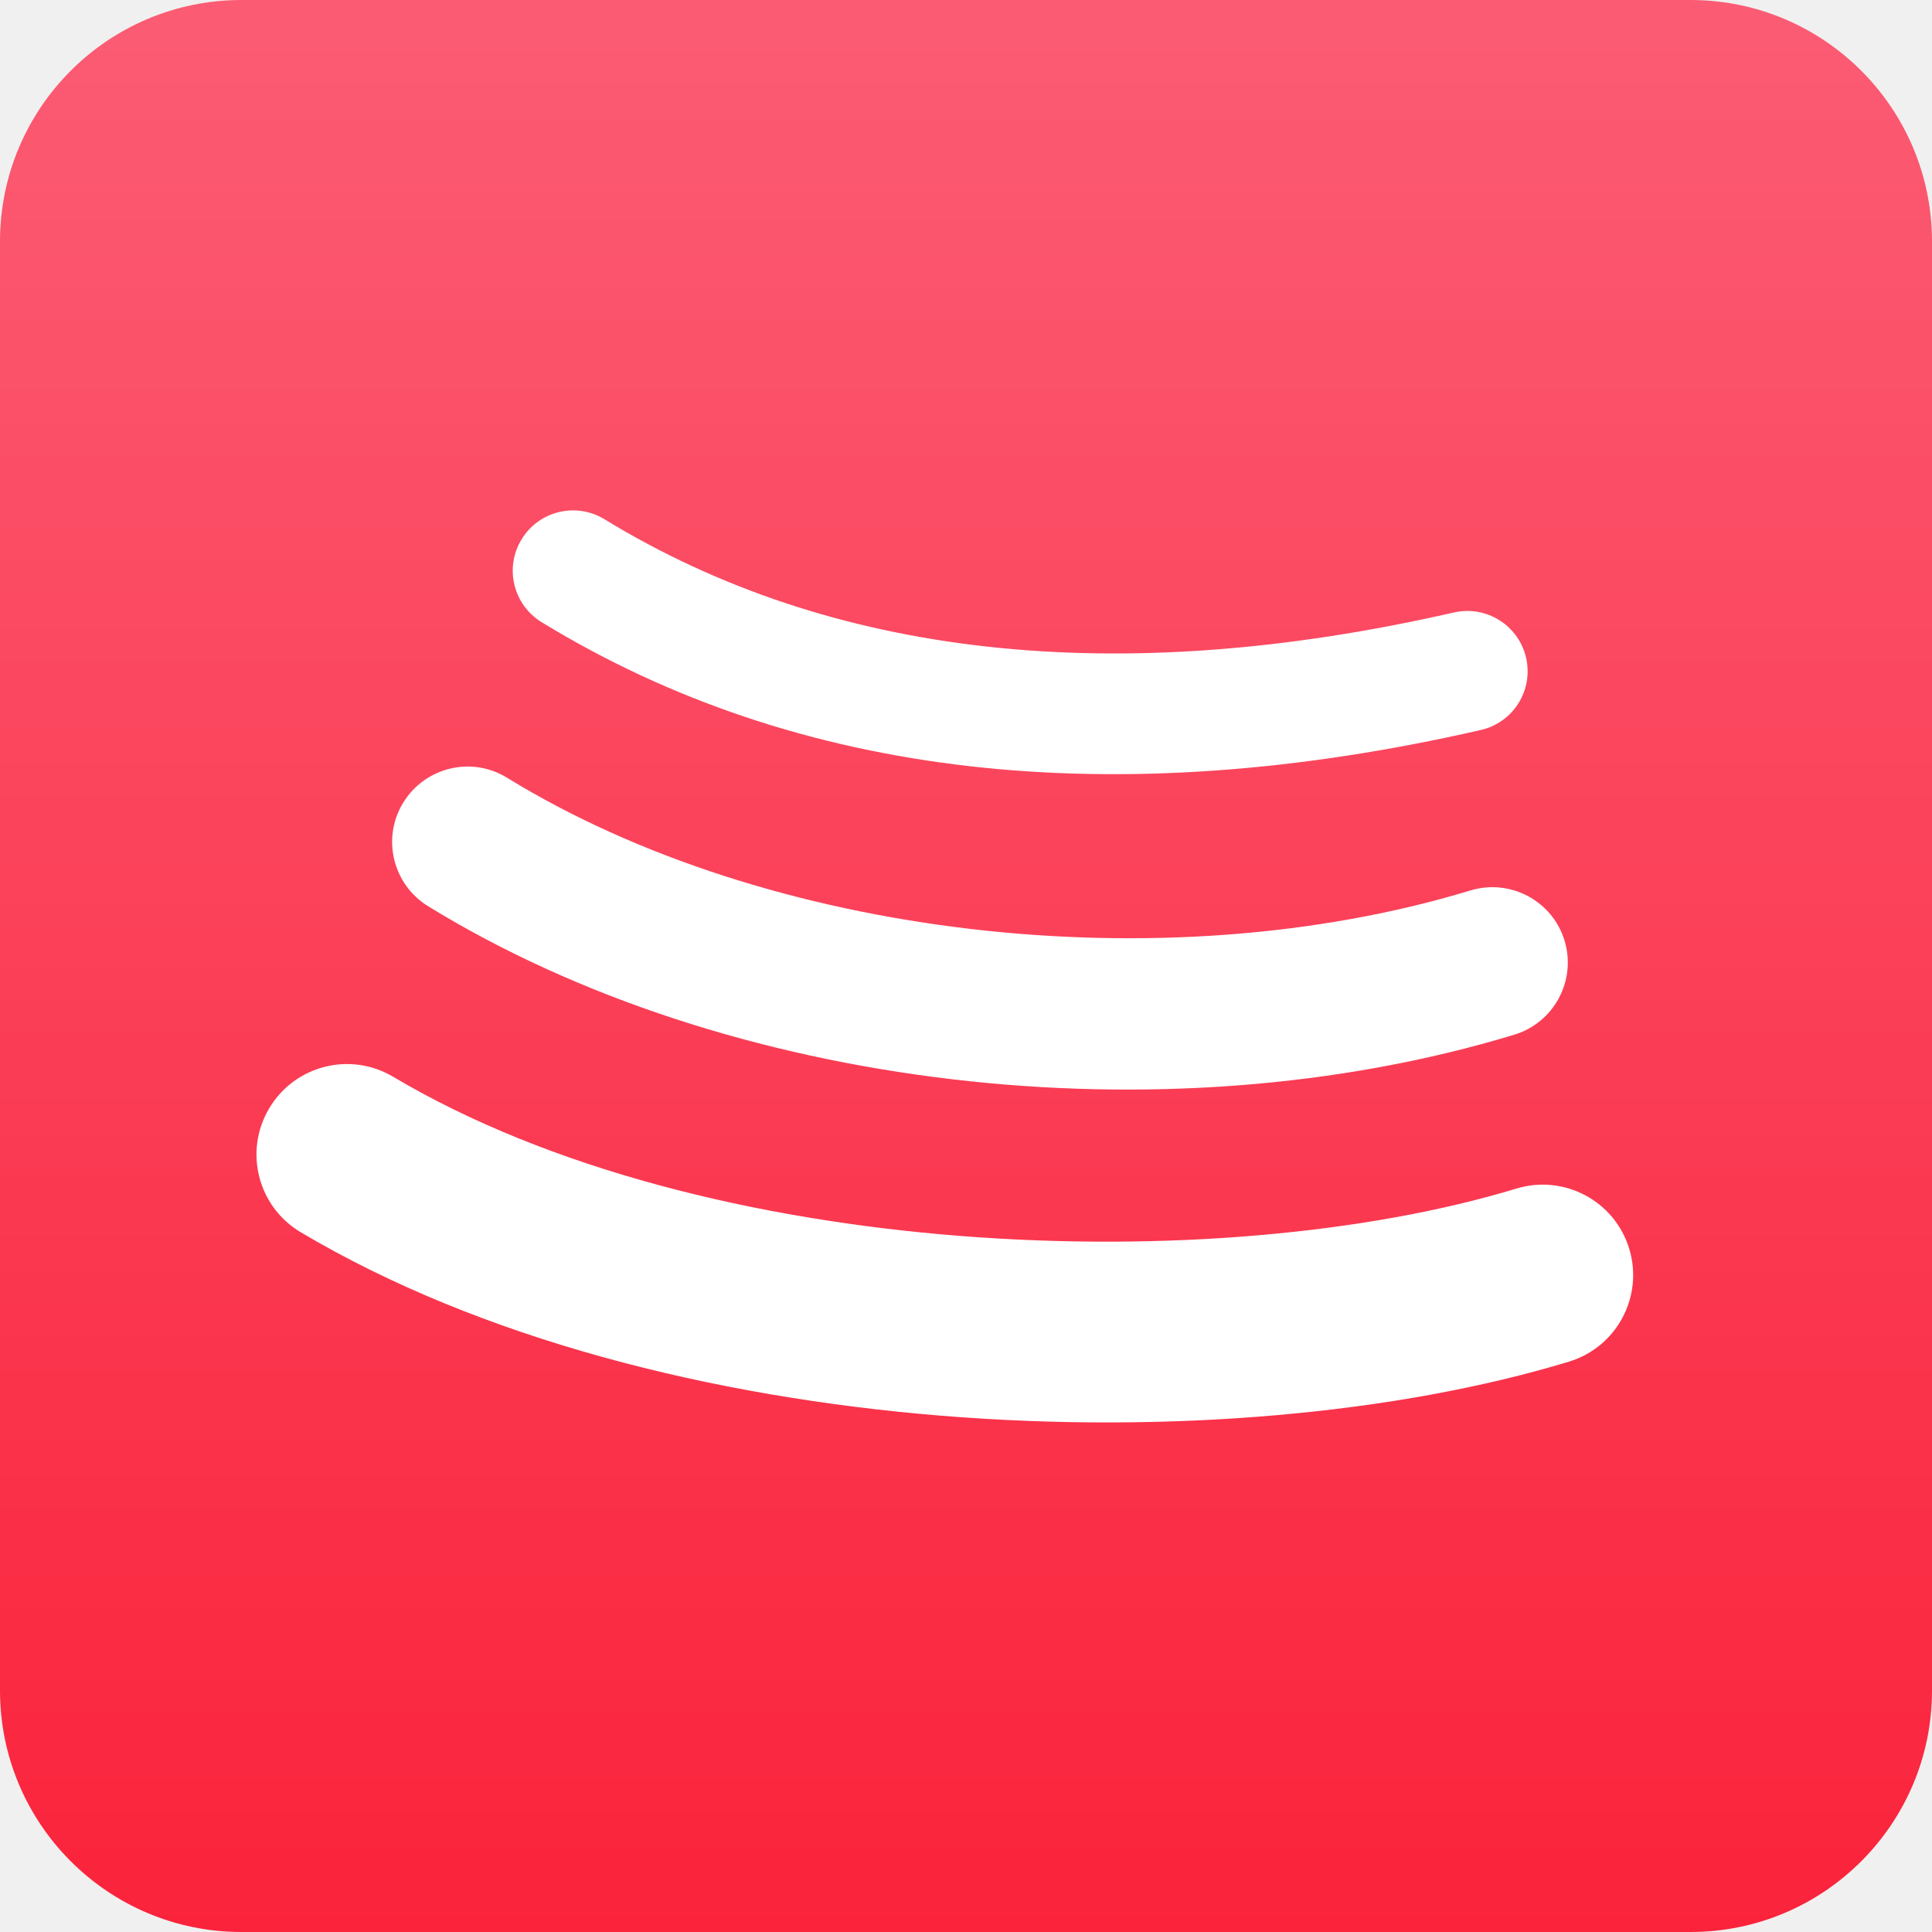
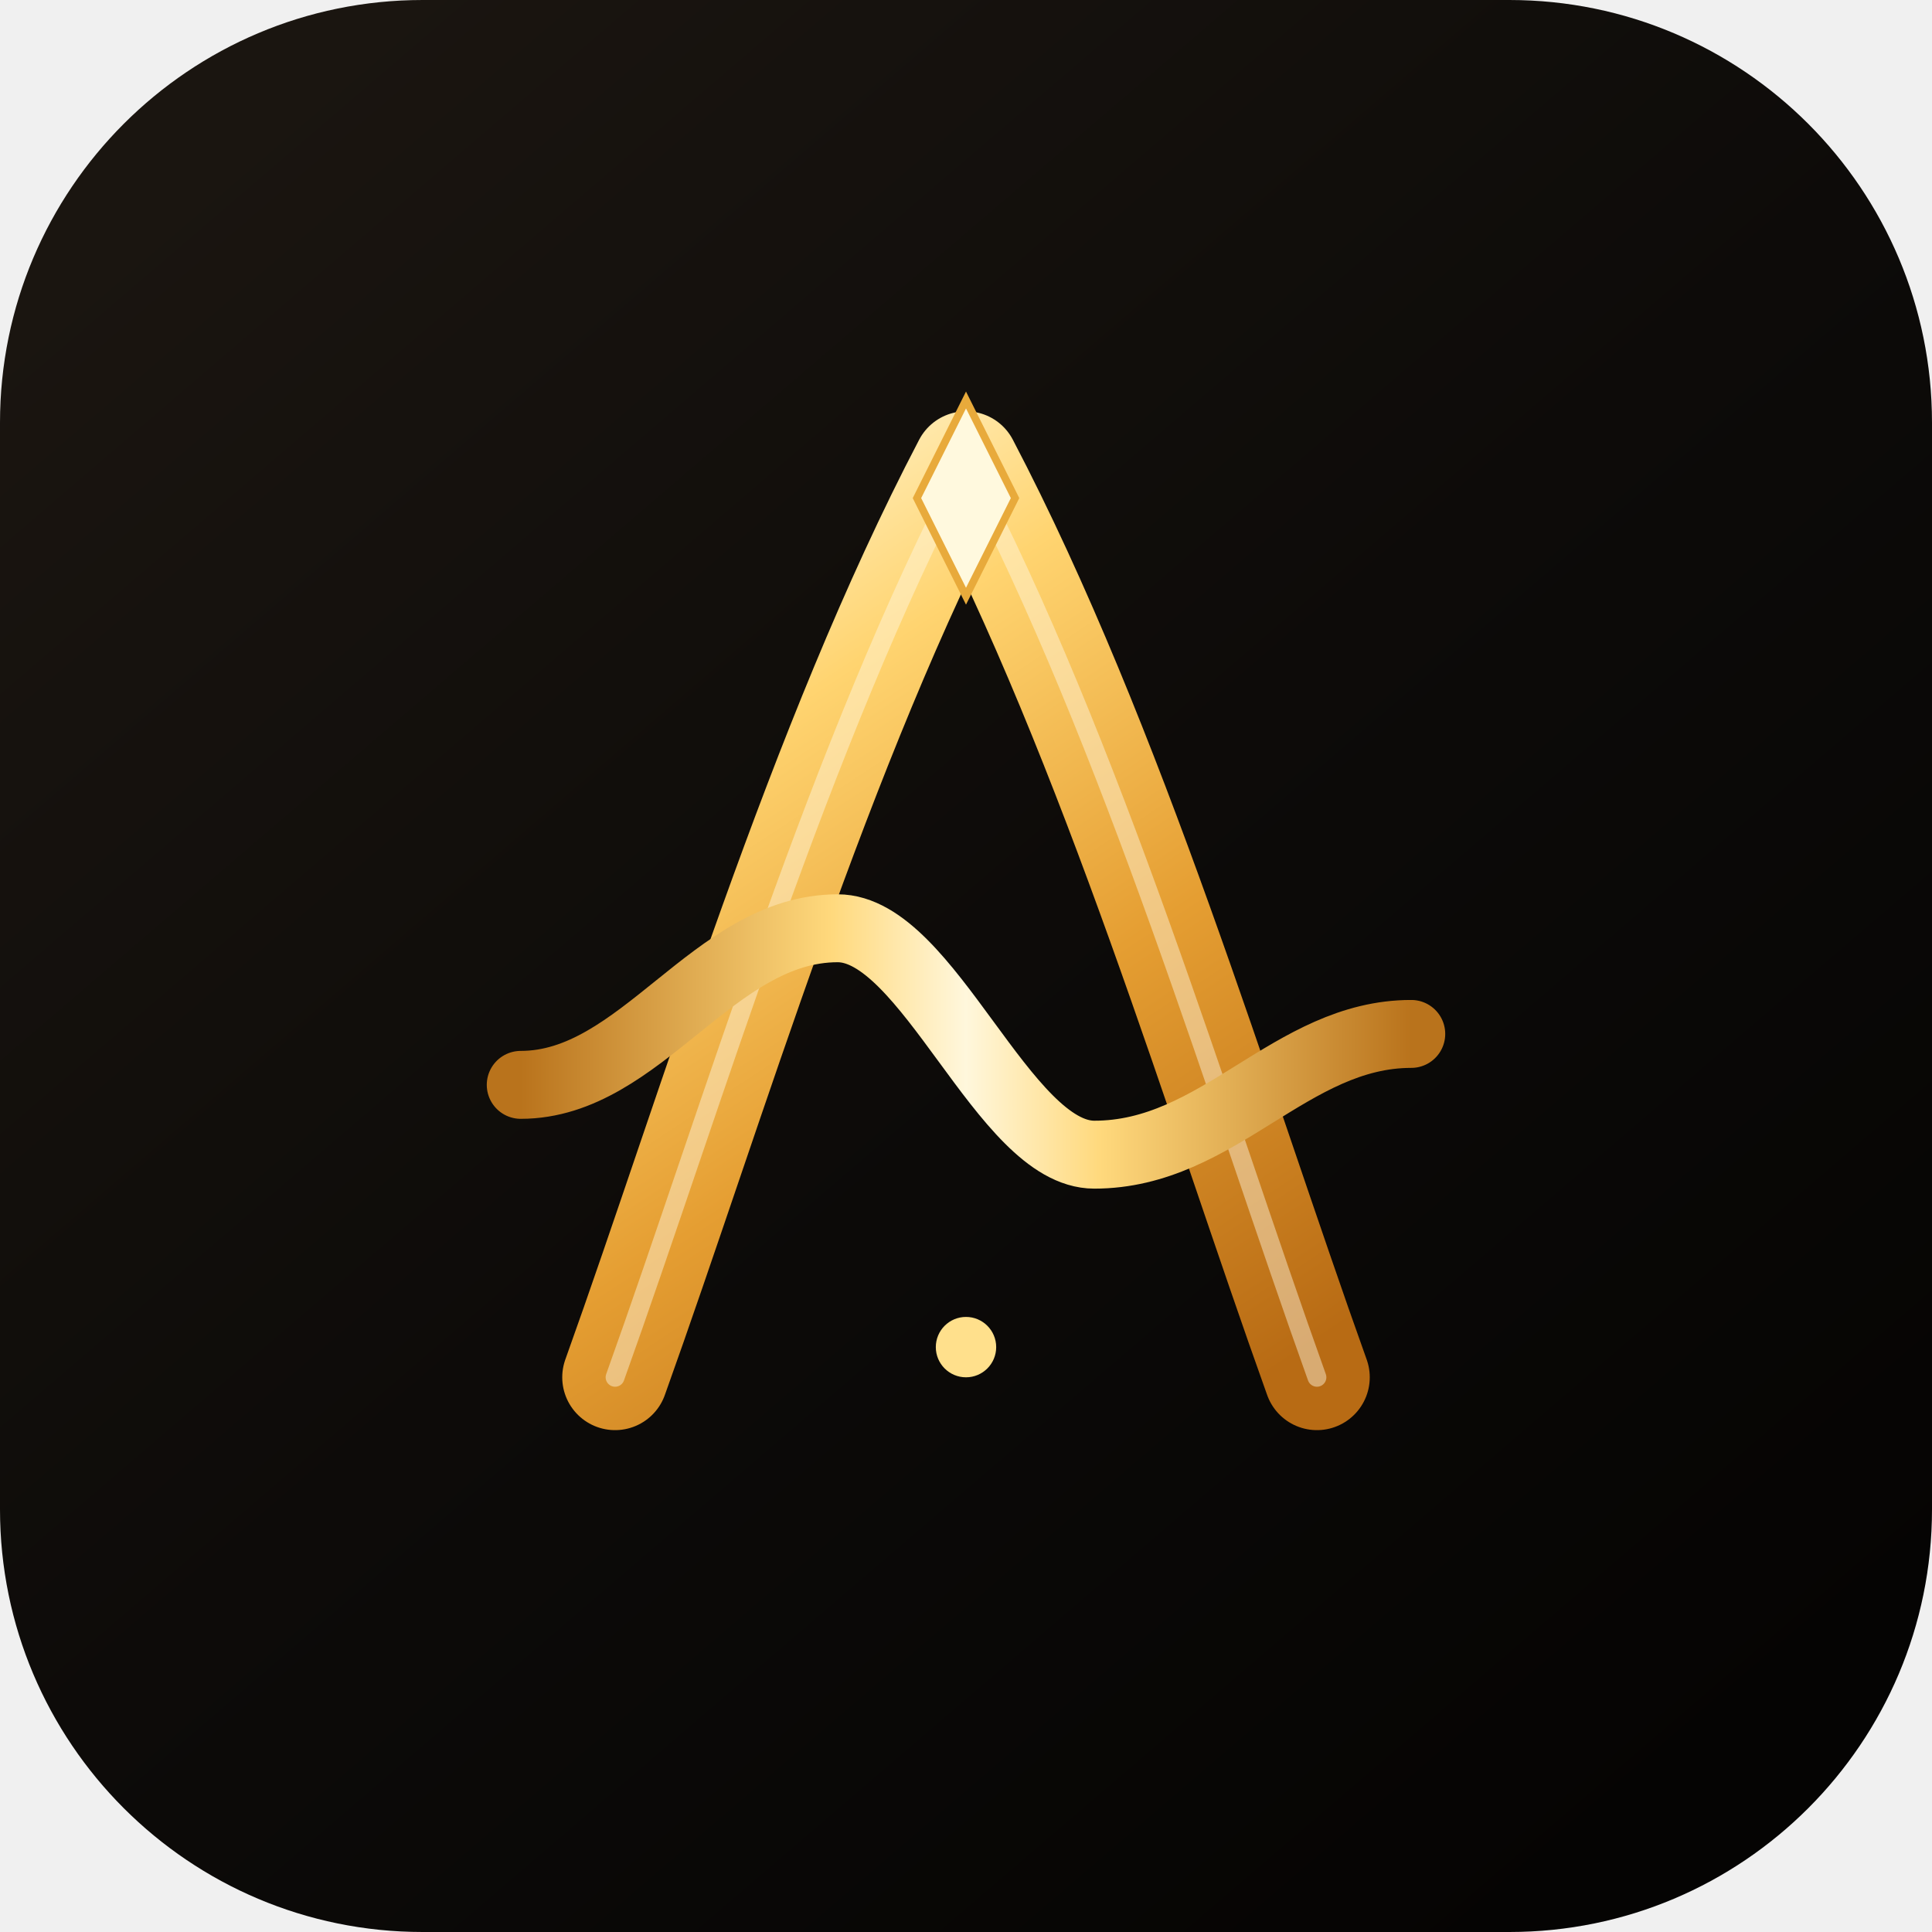
<svg xmlns="http://www.w3.org/2000/svg" width="1024" height="1024" viewBox="0 0 1024 1024" fill="none">
-   <rect width="1024" height="1024" rx="128" fill="url(#paint0_linear_1_3)" />
-   <path d="M142.673 587.458C156.137 564.68 185.634 557.171 208.339 570.696H208.363C373.538 668.803 646.056 677.824 803.759 629.96C829.083 622.28 855.863 636.576 863.537 661.9C871.211 687.236 856.927 713.999 831.585 721.698C650.553 776.654 349.61 766.036 159.441 653.143C136.614 639.624 129.148 610.206 142.673 587.458ZM213.749 425.386C225.316 406.567 249.917 400.631 268.705 412.198C406.463 496.89 616.454 521.412 779.396 471.951C800.527 465.569 822.846 477.478 829.26 498.574C835.624 519.705 823.709 541.982 802.614 548.408C616.491 604.882 385.105 577.526 226.906 480.312C208.118 468.745 202.183 444.15 213.749 425.386ZM276.478 285.823C285.657 270.768 305.363 265.994 320.418 275.235C440.747 348.734 592.225 365.381 770.619 324.622C787.81 320.706 804.946 331.476 808.862 348.673C812.797 365.87 802.069 383.005 784.836 386.922C589.612 431.542 422.154 412.32 287.064 329.763C272.01 320.522 267.237 300.877 276.478 285.823Z" fill="white" />
  <defs>
-     <linearGradient id="paint0_linear_1_3" x1="512" y1="0" x2="512" y2="1024" gradientUnits="userSpaceOnUse">
-       <stop stop-color="#FB5C74" />
-       <stop offset="1" stop-color="#FA233B" />
+     <linearGradient id="aurexBg" x1="128" y1="64" x2="896" y2="960" gradientUnits="userSpaceOnUse">
+       <stop offset="0" stop-color="#1A1510" />
+       <stop offset="0.5" stop-color="#0D0B09" />
+       <stop offset="1" stop-color="#050403" />
+     </linearGradient>
+     <linearGradient id="aurexArch" x1="350" y1="246" x2="670" y2="730" gradientUnits="userSpaceOnUse">
+       <stop offset="0" stop-color="#FFF6D3" />
+       <stop offset="0.25" stop-color="#FFD470" />
+       <stop offset="0.6" stop-color="#E59E32" />
+       <stop offset="1" stop-color="#B86B14" />
+     </linearGradient>
+     <linearGradient id="aurexWave" x1="276" y1="550" x2="748" y2="550" gradientUnits="userSpaceOnUse">
+       <stop offset="0" stop-color="#B9731C" />
+       <stop offset="0.35" stop-color="#FFD97D" />
+       <stop offset="0.5" stop-color="#FFF7DC" />
+       <stop offset="0.65" stop-color="#FFD97D" />
+       <stop offset="1" stop-color="#B9731C" />
    </linearGradient>
  </defs>
+   <rect width="1024" height="1024" rx="224" fill="url(#aurexBg)" />
+   <path d="M 326,730 C 378,585 434,395 512,246 C 590,395 646,585 698,730" stroke="url(#aurexArch)" stroke-width="56" stroke-linecap="round" stroke-linejoin="round" />
+   <path d="M 326,730 C 378,585 434,395 512,246 C 590,395 646,585 698,730" stroke="#FFF9E6" stroke-opacity="0.45" stroke-width="10" stroke-linecap="round" stroke-linejoin="round" />
+   <path d="M 276,575 C 340,575 378,492 444,492 C 492,492 532,612 580,612 C 646,612 684,548 748,548" stroke="url(#aurexWave)" stroke-width="36" stroke-linecap="round" />
+   <path d="M 512,212 L 538,264 L 512,316 L 486,264 Z" fill="#FFF9DE" stroke="#E8AA3B" stroke-width="4" />
+   <circle cx="512" cy="714" r="16" fill="#FFE08C" />
</svg>
